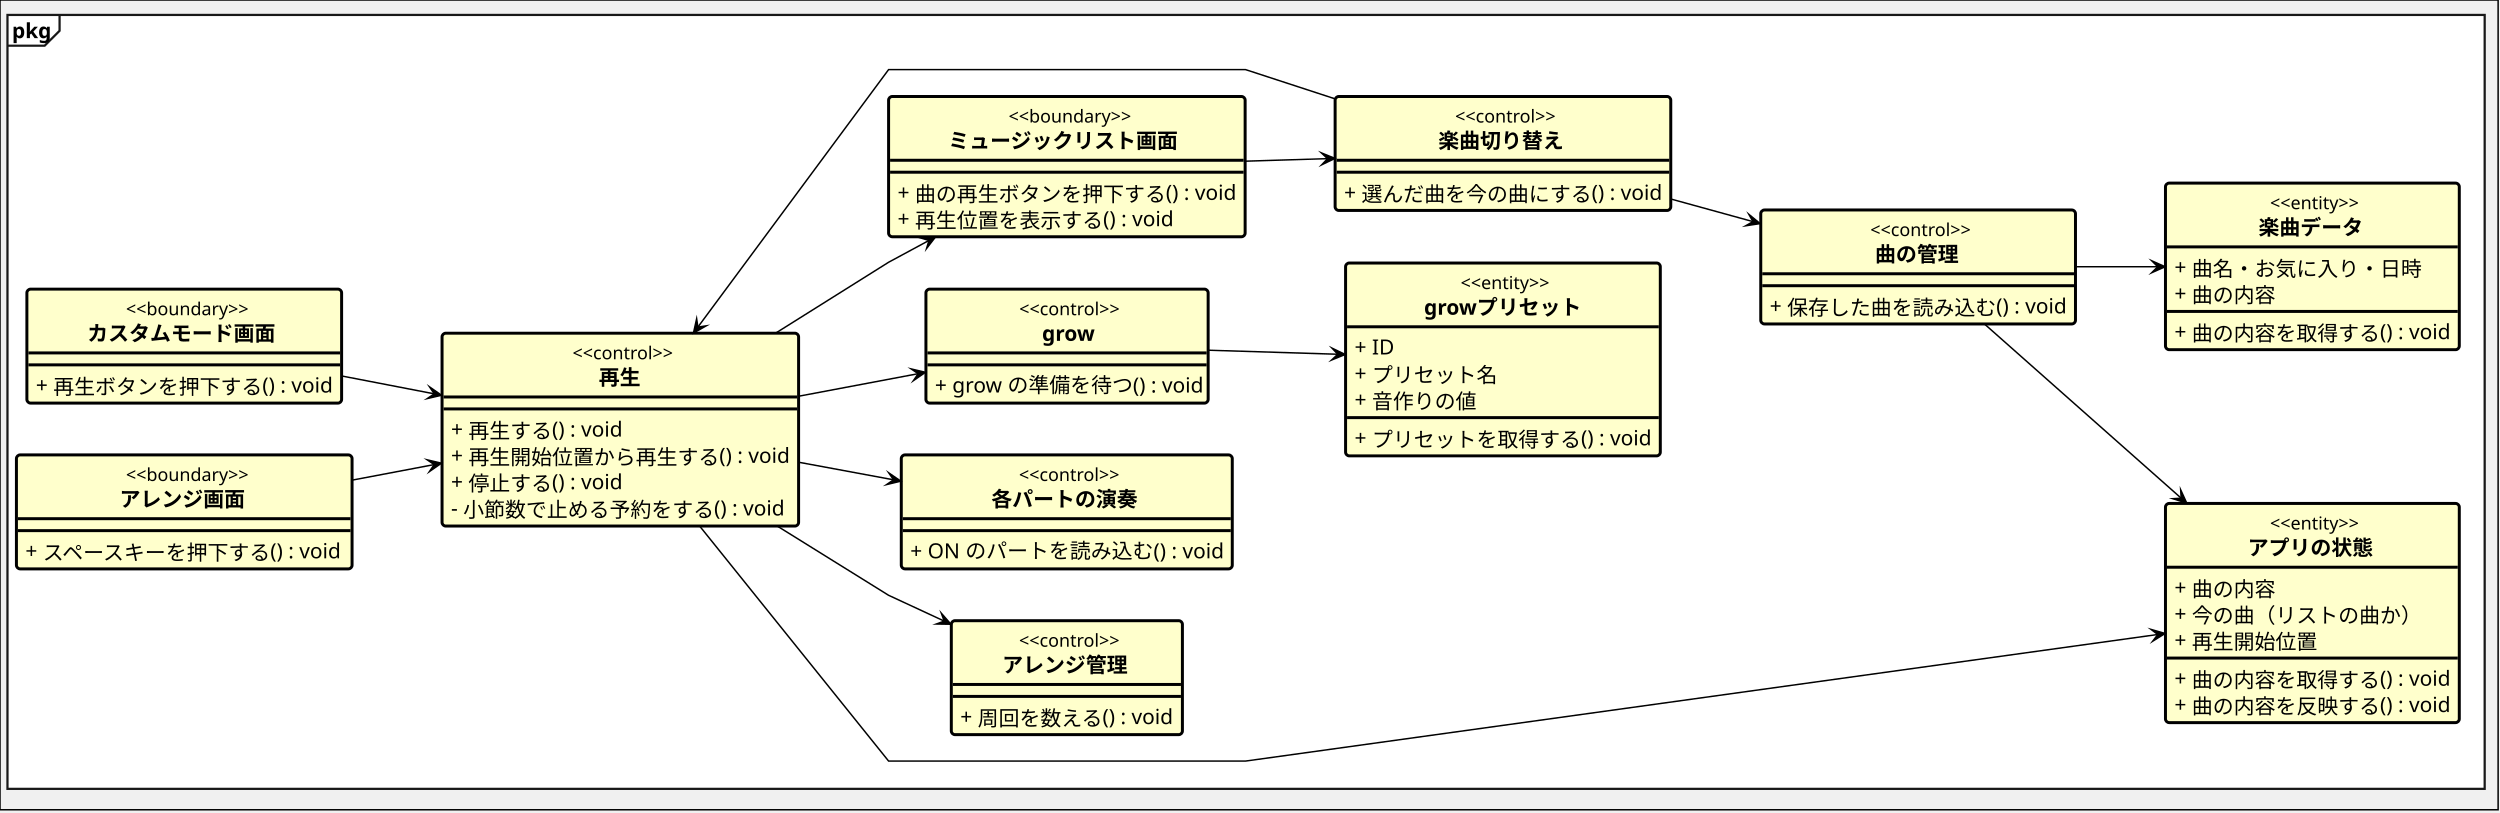
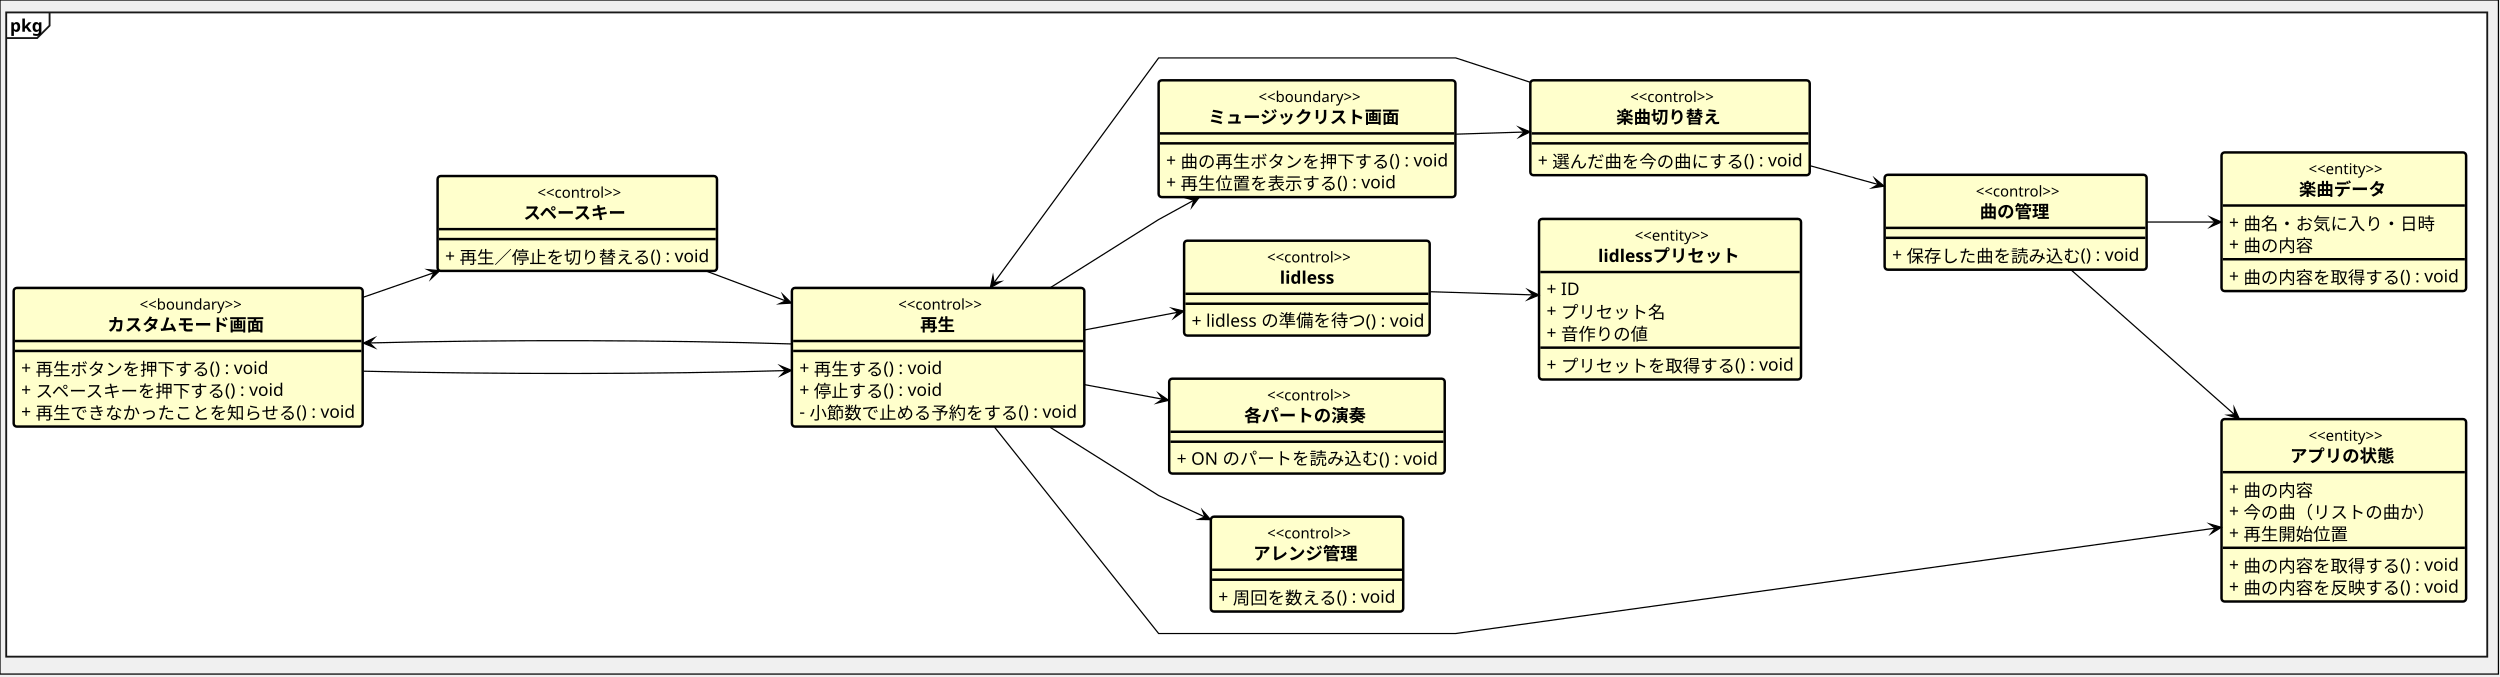
- <svg xmlns="http://www.w3.org/2000/svg" version="1.1" data-diagram-type="CLASS" style="width:1674px;height:544px;background:#FFFFFF;" width="1674px" height="544px" viewBox="0 0 1674 544" zoomAndPan="magnify" preserveAspectRatio="none" contentStyleType="text/css">
+ <svg xmlns="http://www.w3.org/2000/svg" version="1.1" data-diagram-type="CLASS" style="width:2011px;height:544px;background:#FFFFFF;" width="2011px" height="544px" viewBox="0 0 2011 544" zoomAndPan="magnify" preserveAspectRatio="none" contentStyleType="text/css">
  <defs />
  <g font-family="sans-serif" lengthAdjust="spacing">
-     <rect x="0" y="0" width="1672.741" height="542.219" fill="none" style="stroke:#000;stroke-width:1;" />
-     <rect x="5" y="10" width="1658.741" height="518.219" fill="#FFF" style="stroke:#181818;stroke-width:1.5;" />
+     <rect x="0" y="0" width="2009.741" height="542.219" fill="none" style="stroke:#000;stroke-width:1;" />
+     <rect x="5" y="10" width="1995.741" height="518.219" fill="#FFF" style="stroke:#181818;stroke-width:1.5;" />
    <path d="M39.89,10 L39.89,20.609 L29.89,30.609 L5,30.609" style="stroke:#181818;stroke-width:1.5;" fill="none" />
    <text x="8" y="25.533" fill="#000" font-size="14" textLength="24.89" font-weight="700">pkg</text>
    <g class="entity" data-qualified-name="B1" id="ent0001" data-source-line="4">
-       <rect x="18" y="193.609" width="210.741" height="76.313" fill="#FFC" style="stroke:#000;stroke-width:2;" rx="2.5" ry="2.5" />
-       <text x="84.335" y="211.066" fill="#000" font-size="12" textLength="78.07">&lt;&lt;boundary&gt;&gt;</text>
-       <text x="58.402" y="228.236" fill="#000" font-size="14" textLength="129.938" font-weight="700">カスタムモード画面</text>
-       <line x1="19" y1="236.313" x2="227.741" y2="236.313" style="stroke:#000;stroke-width:2;" />
-       <line x1="19" y1="244.313" x2="227.741" y2="244.313" style="stroke:#000;stroke-width:2;" />
-       <text x="24" y="262.846" fill="#000" font-size="14" textLength="198.741">+ 再生ボタンを押下する() : void</text>
+       <rect x="11" y="231.609" width="280.741" height="111.531" fill="#FFC" style="stroke:#000;stroke-width:2;" rx="2.5" ry="2.5" />
+       <text x="112.335" y="249.066" fill="#000" font-size="12" textLength="78.07">&lt;&lt;boundary&gt;&gt;</text>
+       <text x="86.402" y="266.236" fill="#000" font-size="14" textLength="129.938" font-weight="700">カスタムモード画面</text>
+       <line x1="12" y1="274.313" x2="290.741" y2="274.313" style="stroke:#000;stroke-width:2;" />
+       <line x1="12" y1="282.313" x2="290.741" y2="282.313" style="stroke:#000;stroke-width:2;" />
+       <text x="17" y="300.846" fill="#000" font-size="14" textLength="198.741">+ 再生ボタンを押下する() : void</text>
+       <text x="17" y="318.455" fill="#000" font-size="14" textLength="212.741">+ スペースキーを押下する() : void</text>
+       <text x="17" y="336.064" fill="#000" font-size="14" textLength="268.741">+ 再生できなかったことを知らせる() : void</text>
    </g>
-     <g class="entity" data-qualified-name="B3" id="ent0002" data-source-line="7">
-       <rect x="11" y="304.609" width="224.741" height="76.313" fill="#FFC" style="stroke:#000;stroke-width:2;" rx="2.5" ry="2.5" />
-       <text x="84.335" y="322.066" fill="#000" font-size="12" textLength="78.07">&lt;&lt;boundary&gt;&gt;</text>
-       <text x="80.058" y="339.236" fill="#000" font-size="14" textLength="86.625" font-weight="700">アレンジ画面</text>
-       <line x1="12" y1="347.313" x2="234.741" y2="347.313" style="stroke:#000;stroke-width:2;" />
-       <line x1="12" y1="355.313" x2="234.741" y2="355.313" style="stroke:#000;stroke-width:2;" />
-       <text x="17" y="373.846" fill="#000" font-size="14" textLength="212.741">+ スペースキーを押下する() : void</text>
+     <g class="entity" data-qualified-name="B2" id="ent0002" data-source-line="9">
+       <rect x="932" y="64.609" width="238.741" height="93.922" fill="#FFC" style="stroke:#000;stroke-width:2;" rx="2.5" ry="2.5" />
+       <text x="1012.335" y="82.066" fill="#000" font-size="12" textLength="78.07">&lt;&lt;boundary&gt;&gt;</text>
+       <text x="971.964" y="99.236" fill="#000" font-size="14" textLength="158.813" font-weight="700">ミュージックリスト画面</text>
+       <line x1="933" y1="107.313" x2="1169.741" y2="107.313" style="stroke:#000;stroke-width:2;" />
+       <line x1="933" y1="115.313" x2="1169.741" y2="115.313" style="stroke:#000;stroke-width:2;" />
+       <text x="938" y="133.846" fill="#000" font-size="14" textLength="226.741">+ 曲の再生ボタンを押下する() : void</text>
+       <text x="938" y="151.455" fill="#000" font-size="14" textLength="184.741">+ 再生位置を表示する() : void</text>
    </g>
-     <g class="entity" data-qualified-name="B2" id="ent0003" data-source-line="10">
-       <rect x="595" y="64.609" width="238.741" height="93.922" fill="#FFC" style="stroke:#000;stroke-width:2;" rx="2.5" ry="2.5" />
-       <text x="675.335" y="82.066" fill="#000" font-size="12" textLength="78.07">&lt;&lt;boundary&gt;&gt;</text>
-       <text x="634.964" y="99.236" fill="#000" font-size="14" textLength="158.813" font-weight="700">ミュージックリスト画面</text>
-       <line x1="596" y1="107.313" x2="832.741" y2="107.313" style="stroke:#000;stroke-width:2;" />
-       <line x1="596" y1="115.313" x2="832.741" y2="115.313" style="stroke:#000;stroke-width:2;" />
-       <text x="601" y="133.846" fill="#000" font-size="14" textLength="226.741">+ 曲の再生ボタンを押下する() : void</text>
-       <text x="601" y="151.455" fill="#000" font-size="14" textLength="184.741">+ 再生位置を表示する() : void</text>
+     <g class="entity" data-qualified-name="C7" id="ent0003" data-source-line="13">
+       <rect x="352" y="141.609" width="224.741" height="76.313" fill="#FFC" style="stroke:#000;stroke-width:2;" rx="2.5" ry="2.5" />
+       <text x="432.346" y="159.066" fill="#000" font-size="12" textLength="64.049">&lt;&lt;control&gt;&gt;</text>
+       <text x="421.058" y="176.236" fill="#000" font-size="14" textLength="86.625" font-weight="700">スペースキー</text>
+       <line x1="353" y1="184.313" x2="575.741" y2="184.313" style="stroke:#000;stroke-width:2;" />
+       <line x1="353" y1="192.313" x2="575.741" y2="192.313" style="stroke:#000;stroke-width:2;" />
+       <text x="358" y="210.846" fill="#000" font-size="14" textLength="212.741">+ 再生／停止を切り替える() : void</text>
    </g>
-     <g class="entity" data-qualified-name="C1" id="ent0004" data-source-line="14">
-       <rect x="894" y="64.609" width="224.741" height="76.313" fill="#FFC" style="stroke:#000;stroke-width:2;" rx="2.5" ry="2.5" />
-       <text x="974.346" y="82.066" fill="#000" font-size="12" textLength="64.049">&lt;&lt;control&gt;&gt;</text>
-       <text x="963.058" y="99.236" fill="#000" font-size="14" textLength="86.625" font-weight="700">楽曲切り替え</text>
-       <line x1="895" y1="107.313" x2="1117.741" y2="107.313" style="stroke:#000;stroke-width:2;" />
-       <line x1="895" y1="115.313" x2="1117.741" y2="115.313" style="stroke:#000;stroke-width:2;" />
-       <text x="900" y="133.846" fill="#000" font-size="14" textLength="212.741">+ 選んだ曲を今の曲にする() : void</text>
+     <g class="entity" data-qualified-name="C1" id="ent0004" data-source-line="16">
+       <rect x="1231" y="64.609" width="224.741" height="76.313" fill="#FFC" style="stroke:#000;stroke-width:2;" rx="2.5" ry="2.5" />
+       <text x="1311.346" y="82.066" fill="#000" font-size="12" textLength="64.049">&lt;&lt;control&gt;&gt;</text>
+       <text x="1300.058" y="99.236" fill="#000" font-size="14" textLength="86.625" font-weight="700">楽曲切り替え</text>
+       <line x1="1232" y1="107.313" x2="1454.741" y2="107.313" style="stroke:#000;stroke-width:2;" />
+       <line x1="1232" y1="115.313" x2="1454.741" y2="115.313" style="stroke:#000;stroke-width:2;" />
+       <text x="1237" y="133.846" fill="#000" font-size="14" textLength="212.741">+ 選んだ曲を今の曲にする() : void</text>
    </g>
-     <g class="entity" data-qualified-name="C2" id="ent0005" data-source-line="17">
-       <rect x="1179" y="140.609" width="210.741" height="76.313" fill="#FFC" style="stroke:#000;stroke-width:2;" rx="2.5" ry="2.5" />
-       <text x="1252.346" y="158.066" fill="#000" font-size="12" textLength="64.049">&lt;&lt;control&gt;&gt;</text>
-       <text x="1255.496" y="175.236" fill="#000" font-size="14" textLength="57.75" font-weight="700">曲の管理</text>
-       <line x1="1180" y1="183.313" x2="1388.741" y2="183.313" style="stroke:#000;stroke-width:2;" />
-       <line x1="1180" y1="191.313" x2="1388.741" y2="191.313" style="stroke:#000;stroke-width:2;" />
-       <text x="1185" y="209.846" fill="#000" font-size="14" textLength="198.741">+ 保存した曲を読み込む() : void</text>
+     <g class="entity" data-qualified-name="C2" id="ent0005" data-source-line="19">
+       <rect x="1516" y="140.609" width="210.741" height="76.313" fill="#FFC" style="stroke:#000;stroke-width:2;" rx="2.5" ry="2.5" />
+       <text x="1589.346" y="158.066" fill="#000" font-size="12" textLength="64.049">&lt;&lt;control&gt;&gt;</text>
+       <text x="1592.496" y="175.236" fill="#000" font-size="14" textLength="57.75" font-weight="700">曲の管理</text>
+       <line x1="1517" y1="183.313" x2="1725.741" y2="183.313" style="stroke:#000;stroke-width:2;" />
+       <line x1="1517" y1="191.313" x2="1725.741" y2="191.313" style="stroke:#000;stroke-width:2;" />
+       <text x="1522" y="209.846" fill="#000" font-size="14" textLength="198.741">+ 保存した曲を読み込む() : void</text>
    </g>
-     <g class="entity" data-qualified-name="C3" id="ent0006" data-source-line="20">
-       <rect x="296" y="223.109" width="238.741" height="129.141" fill="#FFC" style="stroke:#000;stroke-width:2;" rx="2.5" ry="2.5" />
-       <text x="383.346" y="240.566" fill="#000" font-size="12" textLength="64.049">&lt;&lt;control&gt;&gt;</text>
-       <text x="400.933" y="257.736" fill="#000" font-size="14" textLength="28.875" font-weight="700">再生</text>
-       <line x1="297" y1="265.813" x2="533.741" y2="265.813" style="stroke:#000;stroke-width:2;" />
-       <line x1="297" y1="273.813" x2="533.741" y2="273.813" style="stroke:#000;stroke-width:2;" />
-       <text x="302" y="292.346" fill="#000" font-size="14" textLength="114.741">+ 再生する() : void</text>
-       <text x="302" y="309.955" fill="#000" font-size="14" textLength="226.741">+ 再生開始位置から再生する() : void</text>
-       <text x="302" y="327.564" fill="#000" font-size="14" textLength="114.741">+ 停止する() : void</text>
-       <text x="302" y="345.174" fill="#000" font-size="14" textLength="223.228">- 小節数で止める予約をする() : void</text>
+     <g class="entity" data-qualified-name="C3" id="ent0006" data-source-line="22">
+       <rect x="637" y="231.609" width="235.228" height="111.531" fill="#FFC" style="stroke:#000;stroke-width:2;" rx="2.5" ry="2.5" />
+       <text x="722.589" y="249.066" fill="#000" font-size="12" textLength="64.049">&lt;&lt;control&gt;&gt;</text>
+       <text x="740.176" y="266.236" fill="#000" font-size="14" textLength="28.875" font-weight="700">再生</text>
+       <line x1="638" y1="274.313" x2="871.228" y2="274.313" style="stroke:#000;stroke-width:2;" />
+       <line x1="638" y1="282.313" x2="871.228" y2="282.313" style="stroke:#000;stroke-width:2;" />
+       <text x="643" y="300.846" fill="#000" font-size="14" textLength="114.741">+ 再生する() : void</text>
+       <text x="643" y="318.455" fill="#000" font-size="14" textLength="114.741">+ 停止する() : void</text>
+       <text x="643" y="336.064" fill="#000" font-size="14" textLength="223.228">- 小節数で止める予約をする() : void</text>
    </g>
-     <g class="entity" data-qualified-name="C6" id="ent0007" data-source-line="26">
-       <rect x="620" y="193.609" width="188.976" height="76.313" fill="#FFC" style="stroke:#000;stroke-width:2;" rx="2.5" ry="2.5" />
-       <text x="682.463" y="211.066" fill="#000" font-size="12" textLength="64.049">&lt;&lt;control&gt;&gt;</text>
-       <text x="697.767" y="228.236" fill="#000" font-size="14" textLength="33.441" font-weight="700">grow</text>
-       <line x1="621" y1="236.313" x2="807.976" y2="236.313" style="stroke:#000;stroke-width:2;" />
-       <line x1="621" y1="244.313" x2="807.976" y2="244.313" style="stroke:#000;stroke-width:2;" />
-       <text x="626" y="262.846" fill="#000" font-size="14" textLength="176.976">+ grow の準備を待つ() : void</text>
+     <g class="entity" data-qualified-name="C6" id="ent0007" data-source-line="27">
+       <rect x="952.5" y="193.609" width="197.534" height="76.313" fill="#FFC" style="stroke:#000;stroke-width:2;" rx="2.5" ry="2.5" />
+       <text x="1019.243" y="211.066" fill="#000" font-size="12" textLength="64.049">&lt;&lt;control&gt;&gt;</text>
+       <text x="1029.478" y="228.236" fill="#000" font-size="14" textLength="43.579" font-weight="700">lidless</text>
+       <line x1="953.5" y1="236.313" x2="1149.034" y2="236.313" style="stroke:#000;stroke-width:2;" />
+       <line x1="953.5" y1="244.313" x2="1149.034" y2="244.313" style="stroke:#000;stroke-width:2;" />
+       <text x="958.5" y="262.846" fill="#000" font-size="14" textLength="185.534">+ lidless の準備を待つ() : void</text>
    </g>
-     <g class="entity" data-qualified-name="C4" id="ent0008" data-source-line="29">
-       <rect x="603.5" y="304.609" width="221.631" height="76.313" fill="#FFC" style="stroke:#000;stroke-width:2;" rx="2.5" ry="2.5" />
-       <text x="682.291" y="322.066" fill="#000" font-size="12" textLength="64.049">&lt;&lt;control&gt;&gt;</text>
-       <text x="663.784" y="339.236" fill="#000" font-size="14" textLength="101.063" font-weight="700">各パートの演奏</text>
-       <line x1="604.5" y1="347.313" x2="824.131" y2="347.313" style="stroke:#000;stroke-width:2;" />
-       <line x1="604.5" y1="355.313" x2="824.131" y2="355.313" style="stroke:#000;stroke-width:2;" />
-       <text x="609.5" y="373.846" fill="#000" font-size="14" textLength="209.631">+ ON のパートを読み込む() : void</text>
+     <g class="entity" data-qualified-name="C4" id="ent0008" data-source-line="30">
+       <rect x="940.5" y="304.609" width="221.631" height="76.313" fill="#FFC" style="stroke:#000;stroke-width:2;" rx="2.5" ry="2.5" />
+       <text x="1019.291" y="322.066" fill="#000" font-size="12" textLength="64.049">&lt;&lt;control&gt;&gt;</text>
+       <text x="1000.784" y="339.236" fill="#000" font-size="14" textLength="101.063" font-weight="700">各パートの演奏</text>
+       <line x1="941.5" y1="347.313" x2="1161.131" y2="347.313" style="stroke:#000;stroke-width:2;" />
+       <line x1="941.5" y1="355.313" x2="1161.131" y2="355.313" style="stroke:#000;stroke-width:2;" />
+       <text x="946.5" y="373.846" fill="#000" font-size="14" textLength="209.631">+ ON のパートを読み込む() : void</text>
    </g>
-     <g class="entity" data-qualified-name="C5" id="ent0009" data-source-line="32">
-       <rect x="637" y="415.609" width="154.741" height="76.313" fill="#FFC" style="stroke:#000;stroke-width:2;" rx="2.5" ry="2.5" />
-       <text x="682.346" y="433.066" fill="#000" font-size="12" textLength="64.049">&lt;&lt;control&gt;&gt;</text>
-       <text x="671.058" y="450.236" fill="#000" font-size="14" textLength="86.625" font-weight="700">アレンジ管理</text>
-       <line x1="638" y1="458.313" x2="790.741" y2="458.313" style="stroke:#000;stroke-width:2;" />
-       <line x1="638" y1="466.313" x2="790.741" y2="466.313" style="stroke:#000;stroke-width:2;" />
-       <text x="643" y="484.846" fill="#000" font-size="14" textLength="142.741">+ 周回を数える() : void</text>
+     <g class="entity" data-qualified-name="C5" id="ent0009" data-source-line="33">
+       <rect x="974" y="415.609" width="154.741" height="76.313" fill="#FFC" style="stroke:#000;stroke-width:2;" rx="2.5" ry="2.5" />
+       <text x="1019.346" y="433.066" fill="#000" font-size="12" textLength="64.049">&lt;&lt;control&gt;&gt;</text>
+       <text x="1008.058" y="450.236" fill="#000" font-size="14" textLength="86.625" font-weight="700">アレンジ管理</text>
+       <line x1="975" y1="458.313" x2="1127.741" y2="458.313" style="stroke:#000;stroke-width:2;" />
+       <line x1="975" y1="466.313" x2="1127.741" y2="466.313" style="stroke:#000;stroke-width:2;" />
+       <text x="980" y="484.846" fill="#000" font-size="14" textLength="142.741">+ 周回を数える() : void</text>
    </g>
-     <g class="entity" data-qualified-name="E1" id="ent0010" data-source-line="35">
-       <rect x="1450" y="122.609" width="196.741" height="111.531" fill="#FFC" style="stroke:#000;stroke-width:2;" rx="2.5" ry="2.5" />
-       <text x="1520.014" y="140.066" fill="#000" font-size="12" textLength="56.713">&lt;&lt;entity&gt;&gt;</text>
-       <text x="1512.277" y="157.236" fill="#000" font-size="14" textLength="72.188" font-weight="700">楽曲データ</text>
-       <line x1="1451" y1="165.313" x2="1645.741" y2="165.313" style="stroke:#000;stroke-width:2;" />
-       <text x="1456" y="183.846" fill="#000" font-size="14" textLength="166.065">+ 曲名・お気に入り・日時</text>
-       <text x="1456" y="201.455" fill="#000" font-size="14" textLength="68.065">+ 曲の内容</text>
-       <line x1="1451" y1="208.531" x2="1645.741" y2="208.531" style="stroke:#000;stroke-width:2;" />
-       <text x="1456" y="227.064" fill="#000" font-size="14" textLength="184.741">+ 曲の内容を取得する() : void</text>
+     <g class="entity" data-qualified-name="E1" id="ent0010" data-source-line="36">
+       <rect x="1787" y="122.609" width="196.741" height="111.531" fill="#FFC" style="stroke:#000;stroke-width:2;" rx="2.5" ry="2.5" />
+       <text x="1857.014" y="140.066" fill="#000" font-size="12" textLength="56.713">&lt;&lt;entity&gt;&gt;</text>
+       <text x="1849.277" y="157.236" fill="#000" font-size="14" textLength="72.188" font-weight="700">楽曲データ</text>
+       <line x1="1788" y1="165.313" x2="1982.741" y2="165.313" style="stroke:#000;stroke-width:2;" />
+       <text x="1793" y="183.846" fill="#000" font-size="14" textLength="166.065">+ 曲名・お気に入り・日時</text>
+       <text x="1793" y="201.455" fill="#000" font-size="14" textLength="68.065">+ 曲の内容</text>
+       <line x1="1788" y1="208.531" x2="1982.741" y2="208.531" style="stroke:#000;stroke-width:2;" />
+       <text x="1793" y="227.064" fill="#000" font-size="14" textLength="184.741">+ 曲の内容を取得する() : void</text>
    </g>
-     <g class="entity" data-qualified-name="E2" id="ent0011" data-source-line="40">
-       <rect x="1450" y="337.109" width="196.741" height="146.75" fill="#FFC" style="stroke:#000;stroke-width:2;" rx="2.5" ry="2.5" />
-       <text x="1520.014" y="354.566" fill="#000" font-size="12" textLength="56.713">&lt;&lt;entity&gt;&gt;</text>
-       <text x="1505.058" y="371.736" fill="#000" font-size="14" textLength="86.625" font-weight="700">アプリの状態</text>
-       <line x1="1451" y1="379.813" x2="1645.741" y2="379.813" style="stroke:#000;stroke-width:2;" />
-       <text x="1456" y="398.346" fill="#000" font-size="14" textLength="68.065">+ 曲の内容</text>
-       <text x="1456" y="415.955" fill="#000" font-size="14" textLength="166.065">+ 今の曲（リストの曲か）</text>
-       <text x="1456" y="433.564" fill="#000" font-size="14" textLength="96.065">+ 再生開始位置</text>
-       <line x1="1451" y1="440.641" x2="1645.741" y2="440.641" style="stroke:#000;stroke-width:2;" />
-       <text x="1456" y="459.174" fill="#000" font-size="14" textLength="184.741">+ 曲の内容を取得する() : void</text>
-       <text x="1456" y="476.783" fill="#000" font-size="14" textLength="184.741">+ 曲の内容を反映する() : void</text>
+     <g class="entity" data-qualified-name="E2" id="ent0011" data-source-line="41">
+       <rect x="1787" y="337.109" width="196.741" height="146.75" fill="#FFC" style="stroke:#000;stroke-width:2;" rx="2.5" ry="2.5" />
+       <text x="1857.014" y="354.566" fill="#000" font-size="12" textLength="56.713">&lt;&lt;entity&gt;&gt;</text>
+       <text x="1842.058" y="371.736" fill="#000" font-size="14" textLength="86.625" font-weight="700">アプリの状態</text>
+       <line x1="1788" y1="379.813" x2="1982.741" y2="379.813" style="stroke:#000;stroke-width:2;" />
+       <text x="1793" y="398.346" fill="#000" font-size="14" textLength="68.065">+ 曲の内容</text>
+       <text x="1793" y="415.955" fill="#000" font-size="14" textLength="166.065">+ 今の曲（リストの曲か）</text>
+       <text x="1793" y="433.564" fill="#000" font-size="14" textLength="96.065">+ 再生開始位置</text>
+       <line x1="1788" y1="440.641" x2="1982.741" y2="440.641" style="stroke:#000;stroke-width:2;" />
+       <text x="1793" y="459.174" fill="#000" font-size="14" textLength="184.741">+ 曲の内容を取得する() : void</text>
+       <text x="1793" y="476.783" fill="#000" font-size="14" textLength="184.741">+ 曲の内容を反映する() : void</text>
    </g>
-     <g class="entity" data-qualified-name="E3" id="ent0012" data-source-line="47">
-       <rect x="901" y="176.109" width="210.741" height="129.141" fill="#FFC" style="stroke:#000;stroke-width:2;" rx="2.5" ry="2.5" />
-       <text x="978.014" y="193.566" fill="#000" font-size="12" textLength="56.713">&lt;&lt;entity&gt;&gt;</text>
-       <text x="953.556" y="210.736" fill="#000" font-size="14" textLength="105.629" font-weight="700">growプリセット</text>
-       <line x1="902" y1="218.813" x2="1110.741" y2="218.813" style="stroke:#000;stroke-width:2;" />
-       <text x="907" y="237.346" fill="#000" font-size="14" textLength="26.065">+ ID</text>
-       <text x="907" y="254.955" fill="#000" font-size="14" textLength="96.065">+ プリセット名</text>
-       <text x="907" y="272.564" fill="#000" font-size="14" textLength="82.065">+ 音作りの値</text>
-       <line x1="902" y1="279.641" x2="1110.741" y2="279.641" style="stroke:#000;stroke-width:2;" />
-       <text x="907" y="298.174" fill="#000" font-size="14" textLength="198.741">+ プリセットを取得する() : void</text>
+     <g class="entity" data-qualified-name="E3" id="ent0012" data-source-line="48">
+       <rect x="1238" y="176.109" width="210.741" height="129.141" fill="#FFC" style="stroke:#000;stroke-width:2;" rx="2.5" ry="2.5" />
+       <text x="1315.014" y="193.566" fill="#000" font-size="12" textLength="56.713">&lt;&lt;entity&gt;&gt;</text>
+       <text x="1285.487" y="210.736" fill="#000" font-size="14" textLength="115.767" font-weight="700">lidlessプリセット</text>
+       <line x1="1239" y1="218.813" x2="1447.741" y2="218.813" style="stroke:#000;stroke-width:2;" />
+       <text x="1244" y="237.346" fill="#000" font-size="14" textLength="26.065">+ ID</text>
+       <text x="1244" y="254.955" fill="#000" font-size="14" textLength="96.065">+ プリセット名</text>
+       <text x="1244" y="272.564" fill="#000" font-size="14" textLength="82.065">+ 音作りの値</text>
+       <line x1="1239" y1="279.641" x2="1447.741" y2="279.641" style="stroke:#000;stroke-width:2;" />
+       <text x="1244" y="298.174" fill="#000" font-size="14" textLength="198.741">+ プリセットを取得する() : void</text>
    </g>
-     <g class="link" data-entity-1="ent0001" data-entity-2="ent0006" id="lnk13" data-source-line="54" data-link-type="dependency">
-       <path d="M229.2,251.829 C250.77,255.989 268.741,259.46 290.771,263.72" style="stroke:#000;stroke-width:1;" fill="none" id="B1-to-C3" codeLine="54" />
-       <polygon points="295.68,264.669,287.603,259.033,290.771,263.72,286.084,266.888,295.68,264.669" fill="#000" style="stroke:#000;stroke-width:1;stroke-linejoin:miter;stroke-miterlimit:10;" />
+     <g class="link" data-entity-1="ent0001" data-entity-2="ent0006" id="lnk13" data-source-line="55" data-link-type="dependency">
+       <path d="M292.27,298.579 C396.83,301.149 533.192,301.091 631.742,298.101" style="stroke:#000;stroke-width:1;" fill="none" id="B1-to-C3" codeLine="55" />
+       <polygon points="636.74,297.949,627.623,294.224,631.742,298.101,627.865,302.22,636.74,297.949" fill="#000" style="stroke:#000;stroke-width:1;stroke-linejoin:miter;stroke-miterlimit:10;" />
    </g>
-     <g class="link" data-entity-1="ent0002" data-entity-2="ent0006" id="lnk14" data-source-line="55" data-link-type="dependency">
-       <path d="M236.21,321.419 C255.67,317.729 271.078,314.812 290.728,311.082" style="stroke:#000;stroke-width:1;" fill="none" id="B3-to-C3" codeLine="55" />
-       <polygon points="295.64,310.149,286.052,307.898,290.728,311.082,287.544,315.758,295.64,310.149" fill="#000" style="stroke:#000;stroke-width:1;stroke-linejoin:miter;stroke-miterlimit:10;" />
+     <g class="link" data-entity-1="ent0006" data-entity-2="ent0001" id="lnk27" data-source-line="69" data-link-type="dependency">
+       <path d="M636.74,276.669 C538.19,273.499 401.828,273.139 297.268,275.869" style="stroke:#000;stroke-width:1;" fill="none" id="C3-to-B1" codeLine="69" />
+       <polygon points="292.27,275.999,301.371,279.763,297.268,275.869,301.163,271.766,292.27,275.999" fill="#000" style="stroke:#000;stroke-width:1;stroke-linejoin:miter;stroke-miterlimit:10;" />
    </g>
-     <g class="link" data-entity-1="ent0003" data-entity-2="ent0004" id="lnk15" data-source-line="56" data-link-type="dependency">
-       <path d="M834.29,107.919 C854,107.309 869.382,106.836 888.902,106.226" style="stroke:#000;stroke-width:1;" fill="none" id="B2-to-C1" codeLine="56" />
-       <polygon points="893.9,106.069,884.779,102.352,888.902,106.226,885.029,110.349,893.9,106.069" fill="#000" style="stroke:#000;stroke-width:1;stroke-linejoin:miter;stroke-miterlimit:10;" />
+     <g class="link" data-entity-1="ent0001" data-entity-2="ent0003" id="lnk14" data-source-line="56" data-link-type="dependency">
+       <path d="M292.08,239.139 C312.75,231.959 329.077,226.291 349.017,219.361" style="stroke:#000;stroke-width:1;" fill="none" id="B1-to-C7" codeLine="56" />
+       <polygon points="353.74,217.719,343.926,216.896,349.017,219.361,346.552,224.452,353.74,217.719" fill="#000" style="stroke:#000;stroke-width:1;stroke-linejoin:miter;stroke-miterlimit:10;" />
    </g>
-     <g class="link" data-entity-1="ent0004" data-entity-2="ent0005" id="lnk16" data-source-line="57" data-link-type="dependency">
-       <path d="M1119.36,133.409 C1138.94,138.799 1154.42,143.061 1173.8,148.401" style="stroke:#000;stroke-width:1;" fill="none" id="C1-to-C2" codeLine="57" />
-       <polygon points="1178.62,149.729,1171.006,143.482,1173.8,148.401,1168.881,151.195,1178.62,149.729" fill="#000" style="stroke:#000;stroke-width:1;stroke-linejoin:miter;stroke-miterlimit:10;" />
+     <g class="link" data-entity-1="ent0003" data-entity-2="ent0006" id="lnk15" data-source-line="57" data-link-type="dependency">
+       <path d="M567.04,217.689 C589.55,226.129 608.898,233.384 631.968,242.034" style="stroke:#000;stroke-width:1;" fill="none" id="C7-to-C3" codeLine="57" />
+       <polygon points="636.65,243.789,629.627,236.884,631.968,242.034,626.819,244.375,636.65,243.789" fill="#000" style="stroke:#000;stroke-width:1;stroke-linejoin:miter;stroke-miterlimit:10;" />
    </g>
-     <g class="link" data-entity-1="ent0005" data-entity-2="ent0010" id="lnk17" data-source-line="58" data-link-type="dependency">
-       <path d="M1390.18,178.609 C1409.85,178.609 1425.34,178.609 1444.79,178.609" style="stroke:#000;stroke-width:1;" fill="none" id="C2-to-E1" codeLine="58" />
-       <polygon points="1449.79,178.609,1440.79,174.609,1444.79,178.609,1440.79,182.609,1449.79,178.609" fill="#000" style="stroke:#000;stroke-width:1;stroke-linejoin:miter;stroke-miterlimit:10;" />
+     <g class="link" data-entity-1="ent0002" data-entity-2="ent0004" id="lnk16" data-source-line="58" data-link-type="dependency">
+       <path d="M1171.29,107.919 C1191,107.309 1206.382,106.836 1225.902,106.226" style="stroke:#000;stroke-width:1;" fill="none" id="B2-to-C1" codeLine="58" />
+       <polygon points="1230.9,106.069,1221.779,102.352,1225.902,106.226,1222.029,110.349,1230.9,106.069" fill="#000" style="stroke:#000;stroke-width:1;stroke-linejoin:miter;stroke-miterlimit:10;" />
    </g>
-     <g class="link" data-entity-1="ent0005" data-entity-2="ent0011" id="lnk18" data-source-line="59" data-link-type="dependency">
-       <path d="M1328.47,216.659 C1365.2,249.179 1415.367,293.605 1460.517,333.585" style="stroke:#000;stroke-width:1;" fill="none" id="C2-to-E2" codeLine="59" />
-       <polygon points="1464.26,336.899,1460.174,327.938,1460.517,333.585,1454.87,333.928,1464.26,336.899" fill="#000" style="stroke:#000;stroke-width:1;stroke-linejoin:miter;stroke-miterlimit:10;" />
+     <g class="link" data-entity-1="ent0004" data-entity-2="ent0005" id="lnk17" data-source-line="59" data-link-type="dependency">
+       <path d="M1456.36,133.409 C1475.94,138.799 1491.42,143.061 1510.8,148.401" style="stroke:#000;stroke-width:1;" fill="none" id="C1-to-C2" codeLine="59" />
+       <polygon points="1515.62,149.729,1508.006,143.482,1510.8,148.401,1505.881,151.195,1515.62,149.729" fill="#000" style="stroke:#000;stroke-width:1;stroke-linejoin:miter;stroke-miterlimit:10;" />
    </g>
-     <g class="link" data-entity-1="ent0004" data-entity-2="ent0006" id="lnk19" data-source-line="60" data-link-type="dependency">
-       <path d="M893.98,66.199 C861.23,55.499 834,46.609 834,46.609 C834,46.609 595,46.609 595,46.609 C595,46.609 520.186,147.622 467.306,219.012" style="stroke:#000;stroke-width:1;" fill="none" id="C1-to-C3" codeLine="60" />
-       <polygon points="464.33,223.029,472.901,218.178,467.306,219.012,466.473,213.416,464.33,223.029" fill="#000" style="stroke:#000;stroke-width:1;stroke-linejoin:miter;stroke-miterlimit:10;" />
+     <g class="link" data-entity-1="ent0005" data-entity-2="ent0010" id="lnk18" data-source-line="60" data-link-type="dependency">
+       <path d="M1727.18,178.609 C1746.85,178.609 1762.34,178.609 1781.79,178.609" style="stroke:#000;stroke-width:1;" fill="none" id="C2-to-E1" codeLine="60" />
+       <polygon points="1786.79,178.609,1777.79,174.609,1781.79,178.609,1777.79,182.609,1786.79,178.609" fill="#000" style="stroke:#000;stroke-width:1;stroke-linejoin:miter;stroke-miterlimit:10;" />
    </g>
-     <g class="link" data-entity-1="ent0006" data-entity-2="ent0011" id="lnk20" data-source-line="61" data-link-type="dependency">
-       <path d="M468.37,352.119 C521.07,417.669 595,509.609 595,509.609 C595,509.609 834,509.609 834,509.609 C834,509.609 1249.427,451.966 1444.837,424.856" style="stroke:#000;stroke-width:1;" fill="none" id="C3-to-E2" codeLine="61" />
-       <polygon points="1449.79,424.169,1440.326,421.444,1444.837,424.856,1441.425,429.368,1449.79,424.169" fill="#000" style="stroke:#000;stroke-width:1;stroke-linejoin:miter;stroke-miterlimit:10;" />
+     <g class="link" data-entity-1="ent0005" data-entity-2="ent0011" id="lnk19" data-source-line="61" data-link-type="dependency">
+       <path d="M1665.47,216.659 C1702.2,249.179 1752.367,293.605 1797.517,333.585" style="stroke:#000;stroke-width:1;" fill="none" id="C2-to-E2" codeLine="61" />
+       <polygon points="1801.26,336.899,1797.174,327.938,1797.517,333.585,1791.87,333.928,1801.26,336.899" fill="#000" style="stroke:#000;stroke-width:1;stroke-linejoin:miter;stroke-miterlimit:10;" />
    </g>
-     <g class="link" data-entity-1="ent0006" data-entity-2="ent0007" id="lnk21" data-source-line="62" data-link-type="dependency">
-       <path d="M535.16,265.239 C563.28,259.929 587.967,255.276 614.797,250.216" style="stroke:#000;stroke-width:1;" fill="none" id="C3-to-C6" codeLine="62" />
-       <polygon points="619.71,249.289,610.125,247.027,614.797,250.216,611.607,254.888,619.71,249.289" fill="#000" style="stroke:#000;stroke-width:1;stroke-linejoin:miter;stroke-miterlimit:10;" />
+     <g class="link" data-entity-1="ent0004" data-entity-2="ent0006" id="lnk20" data-source-line="62" data-link-type="dependency">
+       <path d="M1230.98,66.199 C1198.23,55.499 1171,46.609 1171,46.609 C1171,46.609 932,46.609 932,46.609 C932,46.609 851.764,156.165 799.614,227.375" style="stroke:#000;stroke-width:1;" fill="none" id="C1-to-C3" codeLine="62" />
+       <polygon points="796.66,231.409,805.205,226.512,799.614,227.375,798.75,221.785,796.66,231.409" fill="#000" style="stroke:#000;stroke-width:1;stroke-linejoin:miter;stroke-miterlimit:10;" />
    </g>
-     <g class="link" data-entity-1="ent0007" data-entity-2="ent0012" id="lnk22" data-source-line="63" data-link-type="dependency">
-       <path d="M809.25,234.519 C838.46,235.429 865.852,236.274 895.762,237.204" style="stroke:#000;stroke-width:1;" fill="none" id="C6-to-E3" codeLine="63" />
-       <polygon points="900.76,237.359,891.889,233.082,895.762,237.204,891.64,241.078,900.76,237.359" fill="#000" style="stroke:#000;stroke-width:1;stroke-linejoin:miter;stroke-miterlimit:10;" />
+     <g class="link" data-entity-1="ent0006" data-entity-2="ent0011" id="lnk21" data-source-line="63" data-link-type="dependency">
+       <path d="M800.04,343.629 C852.33,409.399 932,509.609 932,509.609 C932,509.609 1171,509.609 1171,509.609 C1171,509.609 1586.427,451.966 1781.837,424.856" style="stroke:#000;stroke-width:1;" fill="none" id="C3-to-E2" codeLine="63" />
+       <polygon points="1786.79,424.169,1777.326,421.444,1781.837,424.856,1778.425,429.368,1786.79,424.169" fill="#000" style="stroke:#000;stroke-width:1;stroke-linejoin:miter;stroke-miterlimit:10;" />
    </g>
-     <g class="link" data-entity-1="ent0006" data-entity-2="ent0008" id="lnk23" data-source-line="64" data-link-type="dependency">
-       <path d="M535.16,309.579 C557.62,313.739 576.114,317.169 598.304,321.279" style="stroke:#000;stroke-width:1;" fill="none" id="C3-to-C4" codeLine="64" />
-       <polygon points="603.22,322.189,595.099,316.617,598.304,321.279,593.642,324.483,603.22,322.189" fill="#000" style="stroke:#000;stroke-width:1;stroke-linejoin:miter;stroke-miterlimit:10;" />
+     <g class="link" data-entity-1="ent0006" data-entity-2="ent0007" id="lnk22" data-source-line="64" data-link-type="dependency">
+       <path d="M872.09,265.479 C898.67,260.429 921.728,256.052 947.438,251.172" style="stroke:#000;stroke-width:1;" fill="none" id="C3-to-C6" codeLine="64" />
+       <polygon points="952.35,250.239,942.762,247.988,947.438,251.172,944.254,255.848,952.35,250.239" fill="#000" style="stroke:#000;stroke-width:1;stroke-linejoin:miter;stroke-miterlimit:10;" />
    </g>
-     <g class="link" data-entity-1="ent0006" data-entity-2="ent0009" id="lnk24" data-source-line="65" data-link-type="dependency">
-       <path d="M520.33,352.179 C559.6,376.599 595,398.609 595,398.609 C595,398.609 609.464,405.325 632.244,415.895" style="stroke:#000;stroke-width:1;" fill="none" id="C3-to-C5" codeLine="65" />
-       <polygon points="636.78,417.999,630.3,410.583,632.244,415.895,626.932,417.84,636.78,417.999" fill="#000" style="stroke:#000;stroke-width:1;stroke-linejoin:miter;stroke-miterlimit:10;" />
+     <g class="link" data-entity-1="ent0007" data-entity-2="ent0012" id="lnk23" data-source-line="65" data-link-type="dependency">
+       <path d="M1150.68,234.659 C1178.78,235.529 1204.512,236.323 1232.972,237.213" style="stroke:#000;stroke-width:1;" fill="none" id="C6-to-E3" codeLine="65" />
+       <polygon points="1237.97,237.369,1229.099,233.09,1232.972,237.213,1228.849,241.086,1237.97,237.369" fill="#000" style="stroke:#000;stroke-width:1;stroke-linejoin:miter;stroke-miterlimit:10;" />
    </g>
-     <g class="link" data-entity-1="ent0006" data-entity-2="ent0003" id="lnk25" data-source-line="66" data-link-type="dependency">
-       <path d="M519.3,223.109 C558.98,198.209 595,175.609 595,175.609 C595,175.609 604.13,170.675 622.04,161.005" style="stroke:#000;stroke-width:1;" fill="none" id="C3-to-B2" codeLine="66" />
-       <polygon points="626.44,158.629,616.62,159.385,622.04,161.005,620.421,166.425,626.44,158.629" fill="#000" style="stroke:#000;stroke-width:1;stroke-linejoin:miter;stroke-miterlimit:10;" />
+     <g class="link" data-entity-1="ent0006" data-entity-2="ent0008" id="lnk24" data-source-line="66" data-link-type="dependency">
+       <path d="M872.09,309.349 C894.48,313.519 912.945,316.962 935.125,321.102" style="stroke:#000;stroke-width:1;" fill="none" id="C3-to-C4" codeLine="66" />
+       <polygon points="940.04,322.019,931.927,316.436,935.125,321.102,930.459,324.3,940.04,322.019" fill="#000" style="stroke:#000;stroke-width:1;stroke-linejoin:miter;stroke-miterlimit:10;" />
+     </g>
+     <g class="link" data-entity-1="ent0006" data-entity-2="ent0009" id="lnk25" data-source-line="67" data-link-type="dependency">
+       <path d="M844.78,343.759 C888.56,371.289 932,398.609 932,398.609 C932,398.609 946.464,405.325 969.244,415.895" style="stroke:#000;stroke-width:1;" fill="none" id="C3-to-C5" codeLine="67" />
+       <polygon points="973.78,417.999,967.3,410.583,969.244,415.895,963.932,417.84,973.78,417.999" fill="#000" style="stroke:#000;stroke-width:1;stroke-linejoin:miter;stroke-miterlimit:10;" />
+     </g>
+     <g class="link" data-entity-1="ent0006" data-entity-2="ent0002" id="lnk26" data-source-line="68" data-link-type="dependency">
+       <path d="M844.78,231.459 C888.56,203.929 932,176.609 932,176.609 C932,176.609 941.776,171.243 960.306,161.083" style="stroke:#000;stroke-width:1;" fill="none" id="C3-to-B2" codeLine="68" />
+       <polygon points="964.69,158.679,954.875,159.499,960.306,161.083,958.721,166.514,964.69,158.679" fill="#000" style="stroke:#000;stroke-width:1;stroke-linejoin:miter;stroke-miterlimit:10;" />
    </g>
  </g>
</svg>
